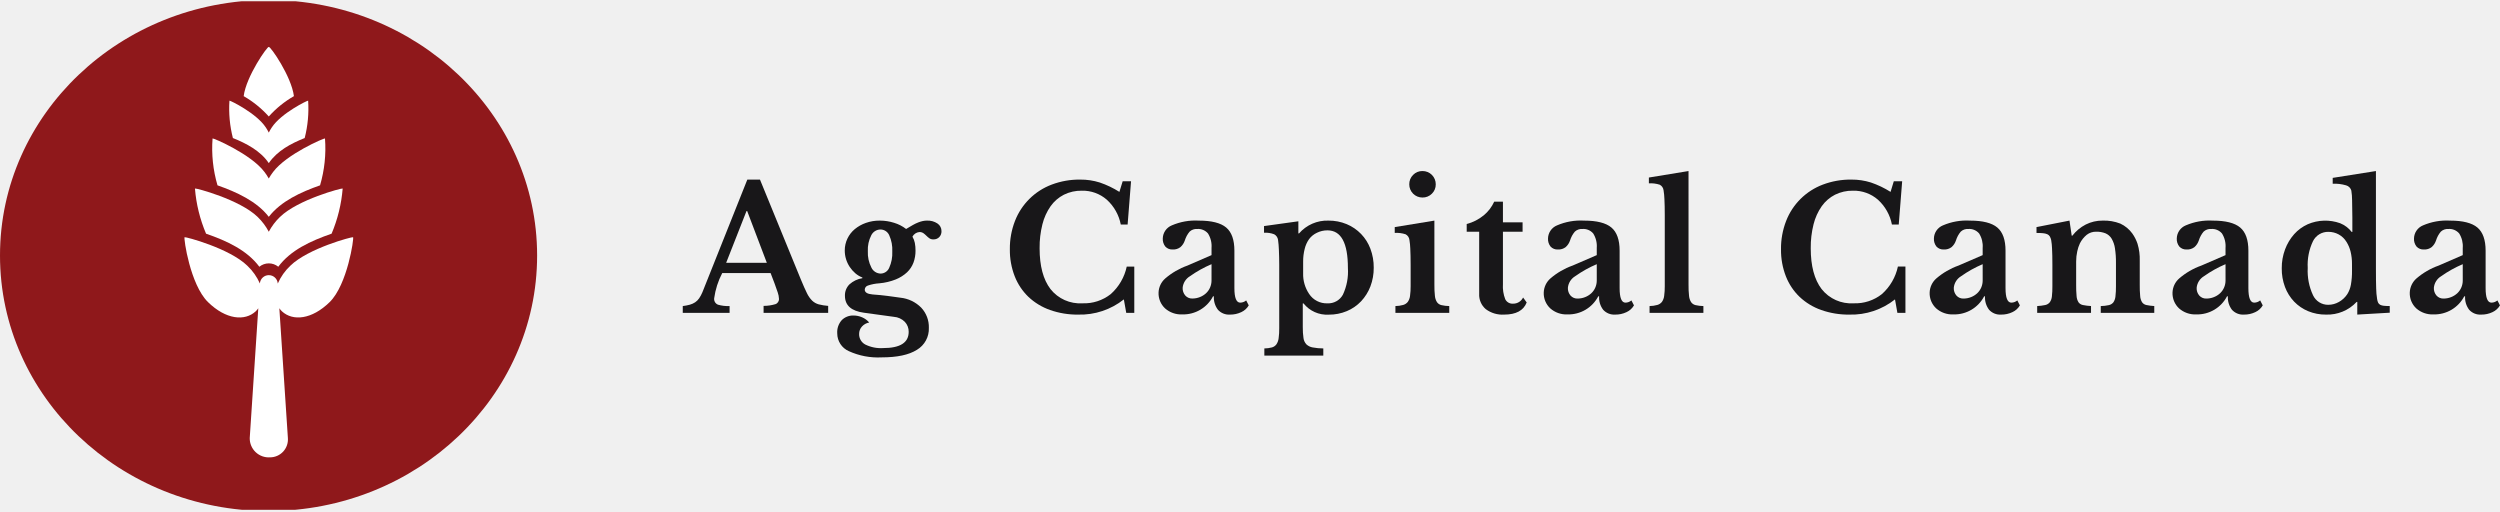
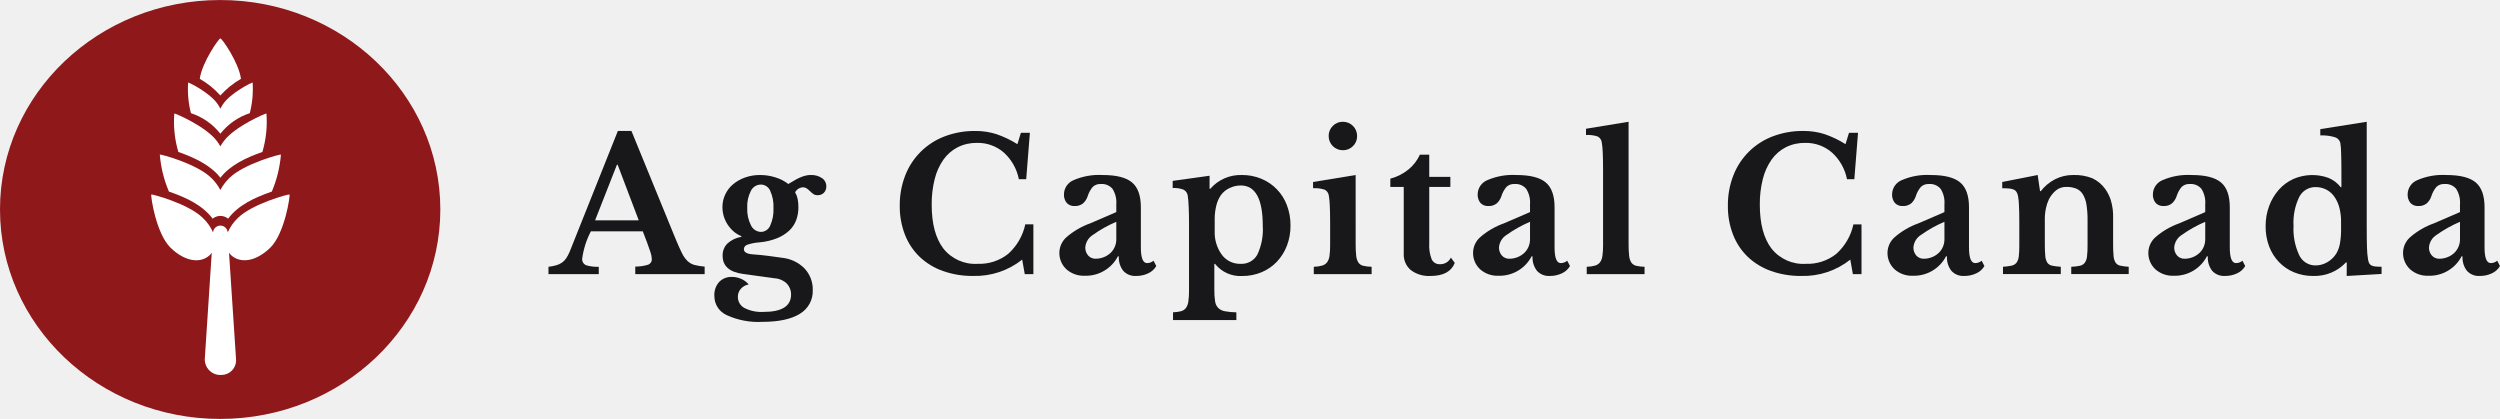
- <svg xmlns="http://www.w3.org/2000/svg" id="Layer_1" data-name="Layer 1" viewBox="0 0 497.341 101.663">
-   <defs>
-     <clipPath id="clip-path" transform="translate(-10.029 -11.754)">
-       <rect x="10.029" y="12" width="106.852" height="101.17" style="fill:none" />
-     </clipPath>
-   </defs>
-   <g style="clip-path:url(#clip-path)">
-     <path d="M116.882,62.585c0,28.074-23.92,50.832-53.428,50.832S10.029,90.659,10.029,62.585s23.92-50.831,53.425-50.831,53.428,22.758,53.428,50.831" transform="translate(-10.029 -11.754)" style="fill:#8f181b" />
-     <path d="M63.5,34.928a20.16,20.16,0,0,1,5-4.047c-.5-3.948-4.7-9.973-5-9.787-.234-.225-4.486,5.813-4.995,9.787A20.181,20.181,0,0,1,63.5,34.928" transform="translate(-10.029 -11.754)" style="fill:#fff" />
-     <path d="M63.5,54.886c2.44-3.125,6.356-4.91,10.2-6.262a26.123,26.123,0,0,0,.982-9.332c-.143-.1-7.665,3.117-10.329,6.678a11.972,11.972,0,0,0-.856,1.294,11.077,11.077,0,0,0-.851-1.294c-2.664-3.561-10.189-6.776-10.329-6.678a26.1,26.1,0,0,0,.98,9.332c3.768,1.324,7.816,3.162,10.2,6.262" transform="translate(-10.029 -11.754)" style="fill:#fff" />
-     <path d="M80.275,58.943c-.136-.126-8.943,2.205-12.49,5.676a10.855,10.855,0,0,0-2.5,3.549l-.006-.087a1.783,1.783,0,0,0-3.545,0l0,.079a10.9,10.9,0,0,0-2.5-3.541c-3.546-3.471-12.354-5.8-12.489-5.676-.2.187,1.112,9.439,4.664,12.912s7.322,3.837,9.487,1.836a4.189,4.189,0,0,0,.516-.61L59.71,98.9a3.785,3.785,0,0,0,4.03,3.837A3.564,3.564,0,0,0,67.3,98.9L65.6,73.076a4.313,4.313,0,0,0,.519.615c2.166,2,5.942,1.637,9.488-1.836s4.866-12.725,4.664-12.912" transform="translate(-10.029 -11.754)" style="fill:#fff" />
-     <path d="M61.623,64.819a2.974,2.974,0,0,1,3.766,0c2.443-3.286,6.38-5.112,10.605-6.577A29.115,29.115,0,0,0,78.2,49.256c-.133-.126-8.939,2.2-12.49,5.671A11.8,11.8,0,0,0,63.5,57.855,11.661,11.661,0,0,0,61.3,54.927c-3.552-3.474-12.358-5.8-12.489-5.671a28.938,28.938,0,0,0,2.21,8.986c4.186,1.448,8.148,3.291,10.6,6.577" transform="translate(-10.029 -11.754)" style="fill:#fff" />
-     <path d="M63.5,44.205c1.708-2.49,4.449-3.912,7.142-4.99a23.649,23.649,0,0,0,.687-7.436c-.1-.078-5.365,2.483-7.229,5.322a9.216,9.216,0,0,0-.6,1.03,8.857,8.857,0,0,0-.595-1.03c-1.866-2.839-7.133-5.4-7.23-5.322a23.588,23.588,0,0,0,.685,7.436c2.638,1.055,5.471,2.521,7.14,4.99" transform="translate(-10.029 -11.754)" style="fill:#fff" />
-   </g>
-   <path d="M163.328,66.078h-9.622a15.333,15.333,0,0,0-1.6,5,1.208,1.208,0,0,0,.765,1.292,7.259,7.259,0,0,0,2.3.272V74h-9.316V72.64a9.524,9.524,0,0,0,1.411-.272,3.735,3.735,0,0,0,1.054-.476,2.976,2.976,0,0,0,.8-.8,6.987,6.987,0,0,0,.646-1.207L158.7,47.48h2.516l8.126,19.856q.714,1.734,1.207,2.72a5.311,5.311,0,0,0,1.054,1.513,3.055,3.055,0,0,0,1.292.731,10.721,10.721,0,0,0,1.887.306V74H161.934V72.606a8.143,8.143,0,0,0,2.346-.34,1.057,1.057,0,0,0,.714-1.088,4.261,4.261,0,0,0-.238-1.224q-.238-.747-.646-1.836Zm-8.84-2.04h8.092l-3.91-10.3h-.136Z" transform="translate(-10.029 -11.754)" style="fill:#181719" />
-   <path d="M183.592,70.328q.918.069,1.615.136t1.326.153l1.258.17q.629.085,1.343.187a6.8,6.8,0,0,1,4.165,1.989,5.624,5.624,0,0,1,1.513,4,4.864,4.864,0,0,1-2.38,4.386q-2.38,1.5-7,1.5a13.994,13.994,0,0,1-6.545-1.241,3.852,3.852,0,0,1-2.3-3.519,3.578,3.578,0,0,1,.918-2.669,3.164,3.164,0,0,1,2.312-.9,4.321,4.321,0,0,1,1.717.357,3.78,3.78,0,0,1,1.411,1.037,2.5,2.5,0,0,0-1.445.8,2.149,2.149,0,0,0-.561,1.479,2.314,2.314,0,0,0,1.207,2.091A6.958,6.958,0,0,0,185.7,81q5.1,0,5.1-3.23a2.838,2.838,0,0,0-.765-1.989,3.4,3.4,0,0,0-2.193-1l-5.95-.816q-3.774-.51-3.774-3.366a3.052,3.052,0,0,1,.9-2.278,5,5,0,0,1,2.567-1.224v-.136a4.812,4.812,0,0,1-1.411-.85,6.152,6.152,0,0,1-1.105-1.258,5.883,5.883,0,0,1-.986-3.264,5.41,5.41,0,0,1,.527-2.363,5.541,5.541,0,0,1,1.462-1.887,7.222,7.222,0,0,1,2.21-1.241,8.121,8.121,0,0,1,2.771-.459,9.421,9.421,0,0,1,2.856.442,7.4,7.4,0,0,1,2.38,1.224q.782-.475,1.36-.8a8.187,8.187,0,0,1,1.071-.51,6.145,6.145,0,0,1,.9-.272,3.968,3.968,0,0,1,.816-.085,3.49,3.49,0,0,1,2.091.578,1.8,1.8,0,0,1,.8,1.53,1.624,1.624,0,0,1-.442,1.173,1.533,1.533,0,0,1-1.156.459,1.36,1.36,0,0,1-.816-.221,4.8,4.8,0,0,1-.595-.51,5.052,5.052,0,0,0-.595-.51,1.367,1.367,0,0,0-.816-.221,1.755,1.755,0,0,0-1.36.918,4.058,4.058,0,0,1,.476,1.241,7.825,7.825,0,0,1,.136,1.547,6.723,6.723,0,0,1-.408,2.38,5.143,5.143,0,0,1-1.275,1.921,7.3,7.3,0,0,1-2.227,1.411,11.538,11.538,0,0,1-3.3.782,8.71,8.71,0,0,0-2.261.442.878.878,0,0,0-.629.816Q182.062,70.192,183.592,70.328Zm1.632-4.148a1.874,1.874,0,0,0,1.7-1.156,6.994,6.994,0,0,0,.612-3.23,6.981,6.981,0,0,0-.612-3.247,1.9,1.9,0,0,0-1.734-1.139,2.059,2.059,0,0,0-1.836,1.156,6.233,6.233,0,0,0-.68,3.162,6.481,6.481,0,0,0,.7,3.247A2.087,2.087,0,0,0,185.224,66.18Z" transform="translate(-10.029 -11.754)" style="fill:#181719" />
-   <path d="M233.368,47.82h1.666l-.68,8.6h-1.36a9,9,0,0,0-2.771-4.93,7.3,7.3,0,0,0-4.981-1.8,7.749,7.749,0,0,0-3.571.8,7.35,7.35,0,0,0-2.634,2.278,10.779,10.779,0,0,0-1.632,3.6,18.735,18.735,0,0,0-.561,4.777q0,5.271,2.158,8.109a7.511,7.511,0,0,0,6.375,2.839A8.55,8.55,0,0,0,231,70.26a10.18,10.18,0,0,0,3.18-5.474h1.5V74h-1.6l-.477-2.686a13.967,13.967,0,0,1-9.077,3.026,16.279,16.279,0,0,1-5.611-.918,12.167,12.167,0,0,1-4.283-2.6,11.471,11.471,0,0,1-2.738-4.1,14.3,14.3,0,0,1-.968-5.372,15.072,15.072,0,0,1,1.02-5.644,12.59,12.59,0,0,1,7.293-7.225,15.517,15.517,0,0,1,5.695-1,12.637,12.637,0,0,1,3.876.578,18.394,18.394,0,0,1,3.91,1.87Z" transform="translate(-10.029 -11.754)" style="fill:#181719" />
-   <path d="M251.047,62.508V61.08a4.725,4.725,0,0,0-.7-2.873,2.559,2.559,0,0,0-2.16-.9,1.988,1.988,0,0,0-1.5.527,4.982,4.982,0,0,0-.952,1.751,3.043,3.043,0,0,1-.868,1.326,2.311,2.311,0,0,1-1.546.476,1.844,1.844,0,0,1-1.462-.578,2.381,2.381,0,0,1-.511-1.632,2.88,2.88,0,0,1,1.786-2.584,11.85,11.85,0,0,1,5.389-.952q3.807,0,5.44,1.377t1.632,4.607V69.07q0,2.891,1.156,2.89a1.847,1.847,0,0,0,1.19-.442l.509.986a3.29,3.29,0,0,1-1.479,1.343,5.062,5.062,0,0,1-2.26.493,2.967,2.967,0,0,1-2.381-.952,4,4,0,0,1-.816-2.686h-.169a6.689,6.689,0,0,1-6.121,3.6A4.825,4.825,0,0,1,241.8,73.1a4.1,4.1,0,0,1-1.293-3.145,3.915,3.915,0,0,1,1.326-2.8,13.872,13.872,0,0,1,4.42-2.567Zm0,1.8a22.886,22.886,0,0,0-4.3,2.4A3.015,3.015,0,0,0,245.3,69a2.187,2.187,0,0,0,.544,1.564,1.787,1.787,0,0,0,1.36.578,4.024,4.024,0,0,0,1.529-.289,3.9,3.9,0,0,0,1.224-.765,3.383,3.383,0,0,0,.8-1.139,3.5,3.5,0,0,0,.288-1.411Z" transform="translate(-10.029 -11.754)" style="fill:#181719" />
-   <path d="M268.319,58.19h.136a7.421,7.421,0,0,1,5.848-2.55,9.217,9.217,0,0,1,3.621.7,8.519,8.519,0,0,1,4.726,4.9,10.346,10.346,0,0,1,.663,3.757,10.209,10.209,0,0,1-.663,3.74,9.017,9.017,0,0,1-1.853,2.958,8.3,8.3,0,0,1-2.839,1.955,9.133,9.133,0,0,1-3.587.7,5.974,5.974,0,0,1-5.032-2.244H269.2v4.726A13.9,13.9,0,0,0,269.339,79a2.257,2.257,0,0,0,.578,1.258,2.427,2.427,0,0,0,1.241.612,12.174,12.174,0,0,0,2.125.2V82.5h-11.73V81.072a6.293,6.293,0,0,0,1.5-.2,1.663,1.663,0,0,0,.9-.612,2.747,2.747,0,0,0,.442-1.207,13.469,13.469,0,0,0,.119-1.989V64.412q0-1.563-.068-2.975a18.391,18.391,0,0,0-.17-1.989,1.5,1.5,0,0,0-.765-1.088,4.782,4.782,0,0,0-2.023-.306V56.728l6.834-.952Zm5.78-.612a4.72,4.72,0,0,0-2.074.476,4.144,4.144,0,0,0-1.564,1.258,5.665,5.665,0,0,0-.884,1.955,10.014,10.014,0,0,0-.306,2.533v2.312a6.985,6.985,0,0,0,1.19,4.114A4.167,4.167,0,0,0,274.1,72.1a3.324,3.324,0,0,0,3.077-1.717,10.887,10.887,0,0,0,1-5.321Q278.179,57.579,274.1,57.578Z" transform="translate(-10.029 -11.754)" style="fill:#181719" />
-   <path d="M295.383,68.424a18.358,18.358,0,0,0,.1,2.176,2.833,2.833,0,0,0,.408,1.258,1.494,1.494,0,0,0,.884.595,7.3,7.3,0,0,0,1.564.187V74h-10.71V72.64a5.967,5.967,0,0,0,1.547-.221,1.782,1.782,0,0,0,.918-.612,2.627,2.627,0,0,0,.442-1.19,13.172,13.172,0,0,0,.119-1.955V64.48q0-1.971-.068-3.247a13.377,13.377,0,0,0-.17-1.751,1.443,1.443,0,0,0-.765-1.122,5.845,5.845,0,0,0-2.159-.272V56.932l7.888-1.292Zm-5-19.992a2.564,2.564,0,0,1,.765-1.887A2.523,2.523,0,0,1,293,45.78a2.613,2.613,0,0,1,2.652,2.652,2.523,2.523,0,0,1-.765,1.853A2.564,2.564,0,0,1,293,51.05a2.612,2.612,0,0,1-2.618-2.618Z" transform="translate(-10.029 -11.754)" style="fill:#181719" />
-   <path d="M301.809,57.85V56.32a8.952,8.952,0,0,0,3.417-1.751,7.585,7.585,0,0,0,2.057-2.7h1.734V55.98h3.909v1.87h-3.909V68.288a6.979,6.979,0,0,0,.459,2.992,1.6,1.6,0,0,0,1.546.884,2.17,2.17,0,0,0,2.006-1.224l.715.986q-.954,2.415-4.489,2.414a5.55,5.55,0,0,1-3.654-1.088,3.756,3.756,0,0,1-1.309-3.06V57.85Z" transform="translate(-10.029 -11.754)" style="fill:#181719" />
-   <path d="M327.682,62.508V61.08a4.717,4.717,0,0,0-.7-2.873,2.556,2.556,0,0,0-2.159-.9,1.985,1.985,0,0,0-1.5.527,5,5,0,0,0-.953,1.751,3.041,3.041,0,0,1-.867,1.326,2.312,2.312,0,0,1-1.547.476,1.845,1.845,0,0,1-1.462-.578,2.385,2.385,0,0,1-.51-1.632,2.879,2.879,0,0,1,1.785-2.584,11.855,11.855,0,0,1,5.39-.952q3.807,0,5.439,1.377t1.632,4.607V69.07q0,2.891,1.157,2.89a1.842,1.842,0,0,0,1.189-.442l.51.986a3.29,3.29,0,0,1-1.479,1.343,5.067,5.067,0,0,1-2.261.493,2.966,2.966,0,0,1-2.38-.952,4,4,0,0,1-.816-2.686h-.17a6.689,6.689,0,0,1-6.12,3.6,4.822,4.822,0,0,1-3.433-1.207,4.1,4.1,0,0,1-1.293-3.145,3.911,3.911,0,0,1,1.326-2.8,13.872,13.872,0,0,1,4.42-2.567Zm0,1.8a22.9,22.9,0,0,0-4.3,2.4,3.013,3.013,0,0,0-1.444,2.3,2.19,2.19,0,0,0,.543,1.564,1.788,1.788,0,0,0,1.36.578,4.029,4.029,0,0,0,1.53-.289,3.912,3.912,0,0,0,1.224-.765,3.383,3.383,0,0,0,.8-1.139,3.519,3.519,0,0,0,.288-1.411Z" transform="translate(-10.029 -11.754)" style="fill:#181719" />
-   <path d="M345.94,68.424a18.358,18.358,0,0,0,.1,2.176,2.833,2.833,0,0,0,.408,1.258,1.494,1.494,0,0,0,.884.595,7.3,7.3,0,0,0,1.564.187V74h-10.71V72.64a5.967,5.967,0,0,0,1.547-.221,1.782,1.782,0,0,0,.918-.612,2.627,2.627,0,0,0,.442-1.19,13.172,13.172,0,0,0,.119-1.955V54.62q0-1.971-.068-3.247a13.357,13.357,0,0,0-.17-1.751,1.443,1.443,0,0,0-.765-1.122,5.845,5.845,0,0,0-2.159-.272V47.072l7.888-1.292Z" transform="translate(-10.029 -11.754)" style="fill:#181719" />
-   <path d="M386.773,47.82h1.666l-.68,8.6H386.4a9,9,0,0,0-2.771-4.93,7.3,7.3,0,0,0-4.981-1.8,7.747,7.747,0,0,0-3.57.8,7.362,7.362,0,0,0-2.635,2.278,10.8,10.8,0,0,0-1.631,3.6,18.735,18.735,0,0,0-.561,4.777q0,5.271,2.158,8.109a7.511,7.511,0,0,0,6.375,2.839,8.552,8.552,0,0,0,5.627-1.836,10.173,10.173,0,0,0,3.179-5.474h1.5V74h-1.6l-.476-2.686a13.967,13.967,0,0,1-9.077,3.026,16.275,16.275,0,0,1-5.611-.918,12.167,12.167,0,0,1-4.283-2.6,11.458,11.458,0,0,1-2.738-4.1,14.3,14.3,0,0,1-.969-5.372,15.052,15.052,0,0,1,1.021-5.644,12.592,12.592,0,0,1,7.292-7.225,15.521,15.521,0,0,1,5.695-1,12.628,12.628,0,0,1,3.876.578,18.371,18.371,0,0,1,3.91,1.87Z" transform="translate(-10.029 -11.754)" style="fill:#181719" />
-   <path d="M404.453,62.508V61.08a4.717,4.717,0,0,0-.7-2.873,2.558,2.558,0,0,0-2.159-.9,1.985,1.985,0,0,0-1.5.527,4.981,4.981,0,0,0-.953,1.751,3.041,3.041,0,0,1-.867,1.326,2.312,2.312,0,0,1-1.547.476,1.845,1.845,0,0,1-1.462-.578,2.385,2.385,0,0,1-.51-1.632,2.879,2.879,0,0,1,1.785-2.584,11.85,11.85,0,0,1,5.389-.952q3.808,0,5.44,1.377t1.632,4.607V69.07q0,2.891,1.156,2.89a1.845,1.845,0,0,0,1.19-.442l.51.986a3.29,3.29,0,0,1-1.479,1.343,5.067,5.067,0,0,1-2.261.493,2.964,2.964,0,0,1-2.38-.952,4,4,0,0,1-.816-2.686h-.17a6.689,6.689,0,0,1-6.12,3.6,4.822,4.822,0,0,1-3.433-1.207,4.1,4.1,0,0,1-1.293-3.145,3.911,3.911,0,0,1,1.326-2.8,13.861,13.861,0,0,1,4.42-2.567Zm0,1.8a22.868,22.868,0,0,0-4.3,2.4,3.015,3.015,0,0,0-1.445,2.3,2.191,2.191,0,0,0,.544,1.564,1.787,1.787,0,0,0,1.36.578,4.032,4.032,0,0,0,1.53-.289,3.912,3.912,0,0,0,1.224-.765,3.38,3.38,0,0,0,.8-1.139,3.5,3.5,0,0,0,.289-1.411Z" transform="translate(-10.029 -11.754)" style="fill:#181719" />
-   <path d="M423.051,68.458a21.793,21.793,0,0,0,.085,2.193,2.678,2.678,0,0,0,.374,1.224,1.384,1.384,0,0,0,.884.561,10.714,10.714,0,0,0,1.615.2V74H415.3V72.64a10.619,10.619,0,0,0,1.581-.2,1.572,1.572,0,0,0,.918-.544,2.366,2.366,0,0,0,.425-1.156,15.887,15.887,0,0,0,.1-2.04v-4.25q0-2.005-.068-3.247a12.142,12.142,0,0,0-.17-1.683,2.588,2.588,0,0,0-.273-.731,1.092,1.092,0,0,0-.509-.442,2.753,2.753,0,0,0-.85-.2q-.512-.051-1.292-.051V56.932l6.562-1.292.442,2.992h.136a7.967,7.967,0,0,1,2.652-2.21,7.29,7.29,0,0,1,3.365-.782,8.8,8.8,0,0,1,3.52.595,6.156,6.156,0,0,1,2.4,1.989,7.823,7.823,0,0,1,1.021,2.023,10.558,10.558,0,0,1,.442,3.417v4.794a21.793,21.793,0,0,0,.085,2.193,2.678,2.678,0,0,0,.374,1.224,1.374,1.374,0,0,0,.866.561,10.133,10.133,0,0,0,1.565.2V74H427.946V72.64a7.765,7.765,0,0,0,1.616-.187,1.57,1.57,0,0,0,.9-.561,2.5,2.5,0,0,0,.408-1.173,16.161,16.161,0,0,0,.1-2.023V64.072a17.8,17.8,0,0,0-.2-2.924,5.282,5.282,0,0,0-.664-1.921,2.642,2.642,0,0,0-1.207-1.054,4.738,4.738,0,0,0-1.87-.323,2.94,2.94,0,0,0-1.869.612,5.221,5.221,0,0,0-1.36,1.7,7.168,7.168,0,0,0-.528,1.581,9.09,9.09,0,0,0-.22,2.023Z" transform="translate(-10.029 -11.754)" style="fill:#181719" />
-   <path d="M452.767,62.508V61.08a4.717,4.717,0,0,0-.7-2.873,2.557,2.557,0,0,0-2.159-.9,1.988,1.988,0,0,0-1.5.527,4.982,4.982,0,0,0-.952,1.751,3.041,3.041,0,0,1-.867,1.326,2.314,2.314,0,0,1-1.547.476,1.844,1.844,0,0,1-1.462-.578,2.381,2.381,0,0,1-.511-1.632,2.881,2.881,0,0,1,1.785-2.584,11.858,11.858,0,0,1,5.39-.952q3.807,0,5.439,1.377t1.632,4.607V69.07q0,2.891,1.157,2.89a1.847,1.847,0,0,0,1.19-.442l.51.986a3.3,3.3,0,0,1-1.48,1.343,5.067,5.067,0,0,1-2.261.493,2.963,2.963,0,0,1-2.379-.952,4,4,0,0,1-.817-2.686h-.17a6.689,6.689,0,0,1-6.12,3.6,4.823,4.823,0,0,1-3.433-1.207,4.1,4.1,0,0,1-1.292-3.145,3.911,3.911,0,0,1,1.326-2.8,13.849,13.849,0,0,1,4.42-2.567Zm0,1.8a22.835,22.835,0,0,0-4.3,2.4,3.015,3.015,0,0,0-1.445,2.3,2.19,2.19,0,0,0,.543,1.564,1.79,1.79,0,0,0,1.361.578,4.024,4.024,0,0,0,1.529-.289,3.906,3.906,0,0,0,1.225-.765,3.394,3.394,0,0,0,.8-1.139,3.5,3.5,0,0,0,.289-1.411Z" transform="translate(-10.029 -11.754)" style="fill:#181719" />
-   <path d="M478.98,71.824h-.136a7.943,7.943,0,0,1-6.086,2.516,9.069,9.069,0,0,1-3.553-.68,8.238,8.238,0,0,1-2.788-1.9,8.575,8.575,0,0,1-1.818-2.907,10.283,10.283,0,0,1-.647-3.723,10.481,10.481,0,0,1,.663-3.774,9.63,9.63,0,0,1,1.8-3.009,8.044,8.044,0,0,1,2.721-1.989,8.8,8.8,0,0,1,6.425-.2,5.5,5.5,0,0,1,2.3,1.734h.136v-2.89q0-2.006-.051-3.451a12.677,12.677,0,0,0-.153-1.887,1.486,1.486,0,0,0-1.037-1.037,8.186,8.186,0,0,0-2.669-.323V47.14l8.6-1.36V65.228q0,2.55.05,3.927a14.93,14.93,0,0,0,.187,2.091,2.455,2.455,0,0,0,.2.714.978.978,0,0,0,.408.425,1.942,1.942,0,0,0,.732.2,10.958,10.958,0,0,0,1.172.051v1.326l-6.46.374Zm-1.054-7.582a10.034,10.034,0,0,0-.272-2.4,6.482,6.482,0,0,0-.816-1.955,4.116,4.116,0,0,0-1.564-1.5,4.254,4.254,0,0,0-2.04-.51,3.342,3.342,0,0,0-3.06,1.836,10.907,10.907,0,0,0-1.054,5.338,11.409,11.409,0,0,0,1.054,5.44,3.3,3.3,0,0,0,3.026,1.9,4.286,4.286,0,0,0,2.142-.578,4.789,4.789,0,0,0,1.666-1.564,5.4,5.4,0,0,0,.7-1.853,14.866,14.866,0,0,0,.221-2.839Z" transform="translate(-10.029 -11.754)" style="fill:#181719" />
-   <path d="M499.958,62.508V61.08a4.717,4.717,0,0,0-.7-2.873,2.558,2.558,0,0,0-2.159-.9,1.989,1.989,0,0,0-1.5.527,5,5,0,0,0-.952,1.751,3.041,3.041,0,0,1-.867,1.326,2.314,2.314,0,0,1-1.547.476,1.844,1.844,0,0,1-1.462-.578,2.38,2.38,0,0,1-.51-1.632,2.879,2.879,0,0,1,1.785-2.584,11.85,11.85,0,0,1,5.389-.952q3.808,0,5.44,1.377t1.633,4.607V69.07q0,2.891,1.156,2.89a1.844,1.844,0,0,0,1.189-.442l.51.986a3.3,3.3,0,0,1-1.478,1.343,5.077,5.077,0,0,1-2.262.493,2.96,2.96,0,0,1-2.379-.952,4,4,0,0,1-.816-2.686h-.17a6.692,6.692,0,0,1-6.121,3.6A4.826,4.826,0,0,1,490.71,73.1a4.106,4.106,0,0,1-1.292-3.145,3.911,3.911,0,0,1,1.326-2.8,13.861,13.861,0,0,1,4.42-2.567Zm0,1.8a22.868,22.868,0,0,0-4.3,2.4,3.015,3.015,0,0,0-1.445,2.3,2.191,2.191,0,0,0,.544,1.564,1.787,1.787,0,0,0,1.36.578,4.032,4.032,0,0,0,1.53-.289,3.912,3.912,0,0,0,1.224-.765,3.394,3.394,0,0,0,.8-1.139,3.486,3.486,0,0,0,.289-1.411Z" transform="translate(-10.029 -11.754)" style="fill:#181719" />
+ <svg xmlns="http://www.w3.org/2000/svg" id="Layer_1" data-name="Layer 1" viewBox="0 0 463.119 77.608">
+   <path d="M91.577,43.555c0,21.431-18.26,38.8-40.786,38.8s-40.784-17.373-40.784-38.8,18.26-38.8,40.784-38.8,40.786,17.373,40.786,38.8" transform="translate(-10.007 -4.751)" style="fill:#8f181b" />
+   <path d="M50.829,22.441a15.4,15.4,0,0,1,3.814-3.089c-.385-3.013-3.59-7.613-3.814-7.471-.179-.171-3.425,4.438-3.814,7.471a15.432,15.432,0,0,1,3.814,3.089" transform="translate(-10.007 -4.751)" style="fill:#fff" />
+   <path d="M50.829,37.677c1.862-2.385,4.851-3.748,7.788-4.78a19.962,19.962,0,0,0,.75-7.124c-.109-.075-5.851,2.379-7.885,5.1a8.939,8.939,0,0,0-.653.988,8.637,8.637,0,0,0-.651-.988c-2.033-2.719-7.778-5.173-7.884-5.1a19.89,19.89,0,0,0,.748,7.124c2.876,1.011,5.966,2.414,7.787,4.78" transform="translate(-10.007 -4.751)" style="fill:#fff" />
+   <path d="M63.632,40.774c-.1-.095-6.827,1.684-9.535,4.333a8.285,8.285,0,0,0-1.91,2.71l0-.067a1.362,1.362,0,0,0-2.707,0l0,.061a8.328,8.328,0,0,0-1.91-2.7c-2.707-2.649-9.43-4.428-9.533-4.333-.155.144.849,7.206,3.56,9.857s5.59,2.93,7.242,1.4a3.274,3.274,0,0,0,.394-.466l-1.292,19.71a2.889,2.889,0,0,0,3.076,2.929,2.72,2.72,0,0,0,2.715-2.929L52.432,51.564a3.312,3.312,0,0,0,.4.469c1.654,1.528,4.536,1.25,7.243-1.4s3.715-9.713,3.561-9.857" transform="translate(-10.007 -4.751)" style="fill:#fff" />
+   <path d="M49.393,45.26a2.271,2.271,0,0,1,2.875,0c1.865-2.508,4.87-3.9,8.095-5.02a22.238,22.238,0,0,0,1.687-6.861c-.1-.095-6.824,1.678-9.535,4.33a9,9,0,0,0-1.686,2.235,8.87,8.87,0,0,0-1.685-2.235c-2.711-2.652-9.433-4.425-9.534-4.33A22.109,22.109,0,0,0,41.3,40.24c3.2,1.1,6.22,2.512,8.1,5.02" transform="translate(-10.007 -4.751)" style="fill:#fff" />
+   <path d="M50.829,29.524a11.47,11.47,0,0,1,5.451-3.81,18.045,18.045,0,0,0,.525-5.676c-.077-.06-4.1,1.895-5.519,4.062a7.083,7.083,0,0,0-.457.787,7.057,7.057,0,0,0-.455-.787c-1.424-2.167-5.445-4.122-5.519-4.062a17.984,17.984,0,0,0,.523,5.676,11.524,11.524,0,0,1,5.451,3.81" transform="translate(-10.007 -4.751)" style="fill:#fff" />
+   <path d="M129.084,47.609h-9.622a15.333,15.333,0,0,0-1.6,5,1.208,1.208,0,0,0,.765,1.292,7.259,7.259,0,0,0,2.3.272v1.36h-9.316v-1.36a9.524,9.524,0,0,0,1.411-.272,3.735,3.735,0,0,0,1.054-.476,2.976,2.976,0,0,0,.8-.8,7.025,7.025,0,0,0,.646-1.207l8.942-22.406h2.516L135.1,48.867q.714,1.734,1.207,2.72a5.311,5.311,0,0,0,1.054,1.513,3.055,3.055,0,0,0,1.292.731,10.721,10.721,0,0,0,1.887.306v1.394H127.69V54.137a8.143,8.143,0,0,0,2.346-.34,1.057,1.057,0,0,0,.714-1.088,4.255,4.255,0,0,0-.238-1.224q-.238-.749-.646-1.836Zm-8.84-2.04h8.092l-3.91-10.3h-.136Z" transform="translate(-10.007 -4.751)" style="fill:#181719" />
+   <path d="M149.348,51.859q.916.068,1.615.136c.464.046.906.1,1.326.153l1.258.17q.629.086,1.343.187a6.794,6.794,0,0,1,4.165,1.989,5.622,5.622,0,0,1,1.513,3.995,4.864,4.864,0,0,1-2.38,4.386q-2.38,1.5-7,1.5a13.994,13.994,0,0,1-6.545-1.241,3.852,3.852,0,0,1-2.3-3.519,3.578,3.578,0,0,1,.918-2.669,3.164,3.164,0,0,1,2.312-.9,4.321,4.321,0,0,1,1.717.357,3.78,3.78,0,0,1,1.411,1.037,2.5,2.5,0,0,0-1.445.8,2.149,2.149,0,0,0-.561,1.479A2.314,2.314,0,0,0,147.9,61.8a6.958,6.958,0,0,0,3.553.731q5.1,0,5.1-3.23a2.838,2.838,0,0,0-.765-1.989,3.4,3.4,0,0,0-2.193-1l-5.951-.816q-3.772-.51-3.773-3.366a3.051,3.051,0,0,1,.9-2.278,5,5,0,0,1,2.567-1.224v-.136a4.834,4.834,0,0,1-1.411-.85,6.178,6.178,0,0,1-1.105-1.258,5.883,5.883,0,0,1-.986-3.264,5.41,5.41,0,0,1,.527-2.363,5.531,5.531,0,0,1,1.462-1.887,7.21,7.21,0,0,1,2.21-1.241,8.121,8.121,0,0,1,2.771-.459,9.39,9.39,0,0,1,2.856.442,7.378,7.378,0,0,1,2.38,1.224q.782-.475,1.36-.8a8.187,8.187,0,0,1,1.071-.51,5.876,5.876,0,0,1,.9-.272,3.968,3.968,0,0,1,.816-.085,3.49,3.49,0,0,1,2.091.578,1.8,1.8,0,0,1,.8,1.53,1.624,1.624,0,0,1-.441,1.173,1.533,1.533,0,0,1-1.156.459,1.367,1.367,0,0,1-.816-.221,4.883,4.883,0,0,1-.595-.51,4.8,4.8,0,0,0-.6-.51,1.355,1.355,0,0,0-.815-.221,1.755,1.755,0,0,0-1.36.918,4.048,4.048,0,0,1,.476,1.241,7.818,7.818,0,0,1,.136,1.547,6.723,6.723,0,0,1-.408,2.38,5.151,5.151,0,0,1-1.275,1.921,7.318,7.318,0,0,1-2.227,1.411,11.571,11.571,0,0,1-3.3.782,8.71,8.71,0,0,0-2.261.442.876.876,0,0,0-.629.816Q147.818,51.723,149.348,51.859Zm1.631-4.148a1.875,1.875,0,0,0,1.7-1.156,6.994,6.994,0,0,0,.612-3.23,6.976,6.976,0,0,0-.612-3.247,1.9,1.9,0,0,0-1.734-1.139A2.059,2.059,0,0,0,149.11,40.1a6.231,6.231,0,0,0-.68,3.162,6.492,6.492,0,0,0,.7,3.247A2.09,2.09,0,0,0,150.979,47.711Z" transform="translate(-10.007 -4.751)" style="fill:#181719" />
+   <path d="M199.124,29.351h1.666l-.681,8.6H198.75a9.008,9.008,0,0,0-2.771-4.93,7.3,7.3,0,0,0-4.981-1.8,7.736,7.736,0,0,0-3.571.8,7.362,7.362,0,0,0-2.635,2.278,10.788,10.788,0,0,0-1.631,3.6,18.735,18.735,0,0,0-.561,4.777q0,5.269,2.158,8.109a7.511,7.511,0,0,0,6.375,2.839,8.552,8.552,0,0,0,5.627-1.836,10.173,10.173,0,0,0,3.179-5.474h1.5v9.214h-1.6l-.476-2.686a13.972,13.972,0,0,1-9.077,3.026,16.279,16.279,0,0,1-5.611-.918,12.167,12.167,0,0,1-4.283-2.6,11.458,11.458,0,0,1-2.738-4.1,14.3,14.3,0,0,1-.968-5.372,15.048,15.048,0,0,1,1.02-5.644A12.59,12.59,0,0,1,185,30.014a15.515,15.515,0,0,1,5.694-1,12.628,12.628,0,0,1,3.876.578,18.376,18.376,0,0,1,3.911,1.87Z" transform="translate(-10.007 -4.751)" style="fill:#181719" />
+   <path d="M216.8,44.039V42.611a4.713,4.713,0,0,0-.7-2.873,2.556,2.556,0,0,0-2.159-.9,1.988,1.988,0,0,0-1.5.527,4.972,4.972,0,0,0-.952,1.751,3.051,3.051,0,0,1-.868,1.326,2.317,2.317,0,0,1-1.547.476,1.842,1.842,0,0,1-1.461-.578,2.381,2.381,0,0,1-.511-1.632,2.879,2.879,0,0,1,1.785-2.584,11.841,11.841,0,0,1,5.39-.952q3.807,0,5.44,1.377t1.631,4.607V50.6q0,2.891,1.157,2.89a1.847,1.847,0,0,0,1.19-.442l.509.986a3.3,3.3,0,0,1-1.479,1.343,5.065,5.065,0,0,1-2.26.493,2.967,2.967,0,0,1-2.381-.952,4,4,0,0,1-.816-2.686h-.17a6.686,6.686,0,0,1-6.12,3.6,4.825,4.825,0,0,1-3.433-1.207,4.1,4.1,0,0,1-1.293-3.145,3.915,3.915,0,0,1,1.326-2.8,13.872,13.872,0,0,1,4.42-2.567Zm0,1.8a22.844,22.844,0,0,0-4.3,2.4,3.016,3.016,0,0,0-1.444,2.3A2.19,2.19,0,0,0,211.6,52.1a1.788,1.788,0,0,0,1.359.578,4.029,4.029,0,0,0,1.53-.289,3.949,3.949,0,0,0,1.224-.765,3.383,3.383,0,0,0,.8-1.139,3.5,3.5,0,0,0,.288-1.411Z" transform="translate(-10.007 -4.751)" style="fill:#181719" />
+   <path d="M234.075,39.721h.136a7.421,7.421,0,0,1,5.848-2.55,9.2,9.2,0,0,1,3.621.7,8.519,8.519,0,0,1,4.726,4.9,10.346,10.346,0,0,1,.663,3.757,10.212,10.212,0,0,1-.663,3.74,9.027,9.027,0,0,1-1.853,2.958,8.324,8.324,0,0,1-2.839,1.955,9.133,9.133,0,0,1-3.587.7,5.974,5.974,0,0,1-5.032-2.244h-.136v4.726a13.785,13.785,0,0,0,.136,2.176,2.25,2.25,0,0,0,.578,1.258,2.427,2.427,0,0,0,1.241.612,12.174,12.174,0,0,0,2.125.2v1.428h-11.73V62.6a6.3,6.3,0,0,0,1.5-.2,1.666,1.666,0,0,0,.9-.612,2.76,2.76,0,0,0,.442-1.207,13.469,13.469,0,0,0,.119-1.989V45.943q0-1.564-.068-2.975a18.366,18.366,0,0,0-.17-1.989,1.5,1.5,0,0,0-.765-1.088,4.782,4.782,0,0,0-2.023-.306V38.259l6.834-.952Zm5.78-.612a4.714,4.714,0,0,0-2.074.476,4.134,4.134,0,0,0-1.564,1.258,5.665,5.665,0,0,0-.884,1.955,10.008,10.008,0,0,0-.306,2.533v2.312a6.988,6.988,0,0,0,1.19,4.114,4.169,4.169,0,0,0,3.638,1.87,3.324,3.324,0,0,0,3.077-1.717,10.887,10.887,0,0,0,1-5.321Q243.935,39.11,239.855,39.109Z" transform="translate(-10.007 -4.751)" style="fill:#181719" />
+   <path d="M261.139,49.955a18.358,18.358,0,0,0,.1,2.176,2.833,2.833,0,0,0,.408,1.258,1.494,1.494,0,0,0,.884.595,7.366,7.366,0,0,0,1.564.187v1.36h-10.71v-1.36a6.011,6.011,0,0,0,1.547-.221,1.782,1.782,0,0,0,.918-.612,2.627,2.627,0,0,0,.442-1.19,13.181,13.181,0,0,0,.119-1.955V46.011q0-1.973-.068-3.247a13.377,13.377,0,0,0-.17-1.751,1.44,1.44,0,0,0-.765-1.122,5.823,5.823,0,0,0-2.159-.272V38.463l7.888-1.292Zm-5-19.992a2.564,2.564,0,0,1,.765-1.887,2.523,2.523,0,0,1,1.853-.765,2.613,2.613,0,0,1,2.652,2.652,2.524,2.524,0,0,1-.765,1.853,2.564,2.564,0,0,1-1.887.765,2.612,2.612,0,0,1-2.618-2.618Z" transform="translate(-10.007 -4.751)" style="fill:#181719" />
+   <path d="M267.564,39.381v-1.53a8.945,8.945,0,0,0,3.417-1.751,7.6,7.6,0,0,0,2.058-2.7h1.733v4.114h3.91v1.87h-3.91V49.819a7,7,0,0,0,.459,2.992,1.606,1.606,0,0,0,1.547.884,2.17,2.17,0,0,0,2.006-1.224l.715.986q-.954,2.414-4.489,2.414a5.561,5.561,0,0,1-3.655-1.088,3.756,3.756,0,0,1-1.309-3.06V39.381Z" transform="translate(-10.007 -4.751)" style="fill:#181719" />
+   <path d="M293.438,44.039V42.611a4.713,4.713,0,0,0-.7-2.873,2.557,2.557,0,0,0-2.159-.9,1.989,1.989,0,0,0-1.5.527,5,5,0,0,0-.952,1.751,3.041,3.041,0,0,1-.867,1.326,2.319,2.319,0,0,1-1.547.476,1.844,1.844,0,0,1-1.462-.578,2.385,2.385,0,0,1-.51-1.632,2.879,2.879,0,0,1,1.785-2.584,11.839,11.839,0,0,1,5.389-.952q3.807,0,5.44,1.377t1.632,4.607V50.6q0,2.891,1.156,2.89a1.843,1.843,0,0,0,1.19-.442l.51.986a3.3,3.3,0,0,1-1.479,1.343,5.067,5.067,0,0,1-2.261.493,2.964,2.964,0,0,1-2.38-.952,4,4,0,0,1-.816-2.686h-.17a6.689,6.689,0,0,1-6.12,3.6,4.826,4.826,0,0,1-3.434-1.207,4.106,4.106,0,0,1-1.292-3.145,3.911,3.911,0,0,1,1.326-2.8,13.861,13.861,0,0,1,4.42-2.567Zm0,1.8a22.844,22.844,0,0,0-4.3,2.4,3.015,3.015,0,0,0-1.445,2.3,2.194,2.194,0,0,0,.544,1.564,1.792,1.792,0,0,0,1.36.578,4.032,4.032,0,0,0,1.53-.289,3.949,3.949,0,0,0,1.224-.765,3.38,3.38,0,0,0,.8-1.139,3.5,3.5,0,0,0,.289-1.411Z" transform="translate(-10.007 -4.751)" style="fill:#181719" />
+   <path d="M311.7,49.955a18.358,18.358,0,0,0,.1,2.176,2.833,2.833,0,0,0,.408,1.258,1.494,1.494,0,0,0,.884.595,7.366,7.366,0,0,0,1.564.187v1.36h-10.71v-1.36a6.011,6.011,0,0,0,1.547-.221,1.782,1.782,0,0,0,.918-.612,2.627,2.627,0,0,0,.442-1.19,13.181,13.181,0,0,0,.119-1.955V36.151q0-1.973-.068-3.247a13.357,13.357,0,0,0-.17-1.751,1.44,1.44,0,0,0-.765-1.122,5.845,5.845,0,0,0-2.159-.272V28.6l7.888-1.292Z" transform="translate(-10.007 -4.751)" style="fill:#181719" />
+   <path d="M352.529,29.351H354.2l-.68,8.6h-1.36a9,9,0,0,0-2.771-4.93,7.3,7.3,0,0,0-4.981-1.8,7.729,7.729,0,0,0-3.57.8A7.362,7.362,0,0,0,338.2,34.3a10.769,10.769,0,0,0-1.632,3.6,18.735,18.735,0,0,0-.561,4.777q0,5.269,2.159,8.109a7.511,7.511,0,0,0,6.375,2.839,8.552,8.552,0,0,0,5.627-1.836,10.185,10.185,0,0,0,3.179-5.474h1.5v9.214h-1.6l-.476-2.686a13.975,13.975,0,0,1-9.078,3.026,16.269,16.269,0,0,1-5.61-.918,12.172,12.172,0,0,1-4.284-2.6,11.469,11.469,0,0,1-2.737-4.1,14.3,14.3,0,0,1-.969-5.372,15.068,15.068,0,0,1,1.02-5.644,12.59,12.59,0,0,1,7.293-7.225,15.521,15.521,0,0,1,5.695-1,12.637,12.637,0,0,1,3.876.578,18.371,18.371,0,0,1,3.91,1.87Z" transform="translate(-10.007 -4.751)" style="fill:#181719" />
+   <path d="M370.209,44.039V42.611a4.713,4.713,0,0,0-.7-2.873,2.557,2.557,0,0,0-2.159-.9,1.989,1.989,0,0,0-1.5.527,5,5,0,0,0-.952,1.751,3.041,3.041,0,0,1-.867,1.326,2.319,2.319,0,0,1-1.547.476,1.844,1.844,0,0,1-1.462-.578,2.385,2.385,0,0,1-.51-1.632,2.879,2.879,0,0,1,1.785-2.584,11.839,11.839,0,0,1,5.389-.952q3.807,0,5.44,1.377t1.632,4.607V50.6q0,2.891,1.156,2.89a1.843,1.843,0,0,0,1.19-.442l.51.986a3.3,3.3,0,0,1-1.479,1.343,5.067,5.067,0,0,1-2.261.493,2.964,2.964,0,0,1-2.38-.952,4,4,0,0,1-.816-2.686h-.17a6.689,6.689,0,0,1-6.12,3.6,4.826,4.826,0,0,1-3.434-1.207,4.106,4.106,0,0,1-1.292-3.145A3.911,3.911,0,0,1,361,48.68a13.861,13.861,0,0,1,4.42-2.567Zm0,1.8a22.844,22.844,0,0,0-4.3,2.4,3.015,3.015,0,0,0-1.445,2.3,2.194,2.194,0,0,0,.544,1.564,1.792,1.792,0,0,0,1.36.578,4.032,4.032,0,0,0,1.53-.289,3.949,3.949,0,0,0,1.224-.765,3.38,3.38,0,0,0,.8-1.139,3.5,3.5,0,0,0,.289-1.411Z" transform="translate(-10.007 -4.751)" style="fill:#181719" />
+   <path d="M388.807,49.989a21.82,21.82,0,0,0,.085,2.193,2.678,2.678,0,0,0,.374,1.224,1.391,1.391,0,0,0,.884.561,10.846,10.846,0,0,0,1.615.2v1.36h-10.71v-1.36a10.735,10.735,0,0,0,1.581-.2,1.577,1.577,0,0,0,.918-.544,2.356,2.356,0,0,0,.425-1.156,15.9,15.9,0,0,0,.1-2.04v-4.25q0-2.005-.068-3.247a11.982,11.982,0,0,0-.17-1.683,2.608,2.608,0,0,0-.272-.731,1.1,1.1,0,0,0-.51-.442,2.753,2.753,0,0,0-.85-.2q-.51-.051-1.292-.051V38.463l6.562-1.292.442,2.992h.136a7.967,7.967,0,0,1,2.652-2.21,7.291,7.291,0,0,1,3.366-.782,8.8,8.8,0,0,1,3.519.595,6.166,6.166,0,0,1,2.4,1.989,7.839,7.839,0,0,1,1.02,2.023,10.526,10.526,0,0,1,.442,3.417v4.794a21.82,21.82,0,0,0,.085,2.193,2.7,2.7,0,0,0,.374,1.224,1.384,1.384,0,0,0,.867.561,10.243,10.243,0,0,0,1.564.2v1.36H393.7v-1.36a7.832,7.832,0,0,0,1.615-.187,1.57,1.57,0,0,0,.9-.561,2.487,2.487,0,0,0,.408-1.173,15.981,15.981,0,0,0,.1-2.023V45.6a17.689,17.689,0,0,0-.2-2.924,5.3,5.3,0,0,0-.663-1.921,2.646,2.646,0,0,0-1.207-1.054,4.738,4.738,0,0,0-1.87-.323,2.941,2.941,0,0,0-1.87.612,5.221,5.221,0,0,0-1.36,1.7,7.12,7.12,0,0,0-.527,1.581,9.031,9.031,0,0,0-.221,2.023Z" transform="translate(-10.007 -4.751)" style="fill:#181719" />
+   <path d="M418.522,44.039V42.611a4.721,4.721,0,0,0-.7-2.873,2.557,2.557,0,0,0-2.159-.9,1.989,1.989,0,0,0-1.5.527,5,5,0,0,0-.952,1.751,3.041,3.041,0,0,1-.867,1.326,2.319,2.319,0,0,1-1.547.476,1.844,1.844,0,0,1-1.462-.578,2.385,2.385,0,0,1-.51-1.632,2.879,2.879,0,0,1,1.785-2.584,11.836,11.836,0,0,1,5.389-.952q3.807,0,5.44,1.377t1.632,4.607V50.6q0,2.891,1.156,2.89a1.847,1.847,0,0,0,1.19-.442l.51.986a3.306,3.306,0,0,1-1.479,1.343,5.07,5.07,0,0,1-2.261.493,2.967,2.967,0,0,1-2.381-.952A4.008,4.008,0,0,1,419,52.233h-.17a6.689,6.689,0,0,1-6.12,3.6,4.826,4.826,0,0,1-3.434-1.207,4.1,4.1,0,0,1-1.293-3.145,3.912,3.912,0,0,1,1.327-2.8,13.849,13.849,0,0,1,4.42-2.567Zm0,1.8a22.862,22.862,0,0,0-4.3,2.4,3.015,3.015,0,0,0-1.445,2.3,2.19,2.19,0,0,0,.544,1.564,1.792,1.792,0,0,0,1.36.578,4.032,4.032,0,0,0,1.53-.289,3.949,3.949,0,0,0,1.224-.765,3.394,3.394,0,0,0,.8-1.139,3.5,3.5,0,0,0,.288-1.411Z" transform="translate(-10.007 -4.751)" style="fill:#181719" />
+   <path d="M444.736,53.355H444.6a7.944,7.944,0,0,1-6.086,2.516,9.069,9.069,0,0,1-3.553-.68,8.238,8.238,0,0,1-2.788-1.9,8.61,8.61,0,0,1-1.82-2.907,10.326,10.326,0,0,1-.645-3.723,10.5,10.5,0,0,1,.662-3.774,9.614,9.614,0,0,1,1.8-3.009,8.04,8.04,0,0,1,2.72-1.989,8.8,8.8,0,0,1,6.425-.2,5.5,5.5,0,0,1,2.295,1.734h.137v-2.89q0-2.005-.052-3.451a12.711,12.711,0,0,0-.152-1.887,1.488,1.488,0,0,0-1.037-1.037,8.186,8.186,0,0,0-2.669-.323V28.671l8.6-1.36V46.759q0,2.55.051,3.927a14.9,14.9,0,0,0,.188,2.091,2.424,2.424,0,0,0,.2.714.978.978,0,0,0,.408.425,1.937,1.937,0,0,0,.73.2,11,11,0,0,0,1.173.051V55.5l-6.46.374Zm-1.053-7.582a9.982,9.982,0,0,0-.273-2.4,6.481,6.481,0,0,0-.815-1.955,4.119,4.119,0,0,0-1.565-1.5,4.251,4.251,0,0,0-2.04-.51,3.34,3.34,0,0,0-3.059,1.836,10.893,10.893,0,0,0-1.054,5.338,11.4,11.4,0,0,0,1.054,5.44,3.3,3.3,0,0,0,3.026,1.9,4.289,4.289,0,0,0,2.142-.578,4.8,4.8,0,0,0,1.666-1.564,5.445,5.445,0,0,0,.7-1.853,15.031,15.031,0,0,0,.221-2.839Z" transform="translate(-10.007 -4.751)" style="fill:#181719" />
+   <path d="M465.714,44.039V42.611a4.72,4.72,0,0,0-.7-2.873,2.557,2.557,0,0,0-2.159-.9,1.989,1.989,0,0,0-1.5.527,5,5,0,0,0-.952,1.751,3.041,3.041,0,0,1-.867,1.326,2.319,2.319,0,0,1-1.547.476,1.844,1.844,0,0,1-1.462-.578,2.385,2.385,0,0,1-.51-1.632,2.878,2.878,0,0,1,1.786-2.584,11.832,11.832,0,0,1,5.388-.952q3.809,0,5.44,1.377t1.633,4.607V50.6q0,2.891,1.156,2.89a1.846,1.846,0,0,0,1.189-.442l.51.986a3.306,3.306,0,0,1-1.479,1.343,5.07,5.07,0,0,1-2.261.493,2.96,2.96,0,0,1-2.379-.952,4,4,0,0,1-.817-2.686h-.169a6.689,6.689,0,0,1-6.121,3.6,4.823,4.823,0,0,1-3.433-1.207,4.1,4.1,0,0,1-1.293-3.145,3.911,3.911,0,0,1,1.326-2.8,13.861,13.861,0,0,1,4.42-2.567Zm0,1.8a22.876,22.876,0,0,0-4.3,2.4,3.013,3.013,0,0,0-1.444,2.3,2.185,2.185,0,0,0,.544,1.564,1.788,1.788,0,0,0,1.359.578,4.029,4.029,0,0,0,1.53-.289,3.949,3.949,0,0,0,1.224-.765,3.408,3.408,0,0,0,.8-1.139,3.486,3.486,0,0,0,.289-1.411Z" transform="translate(-10.007 -4.751)" style="fill:#181719" />
</svg>
